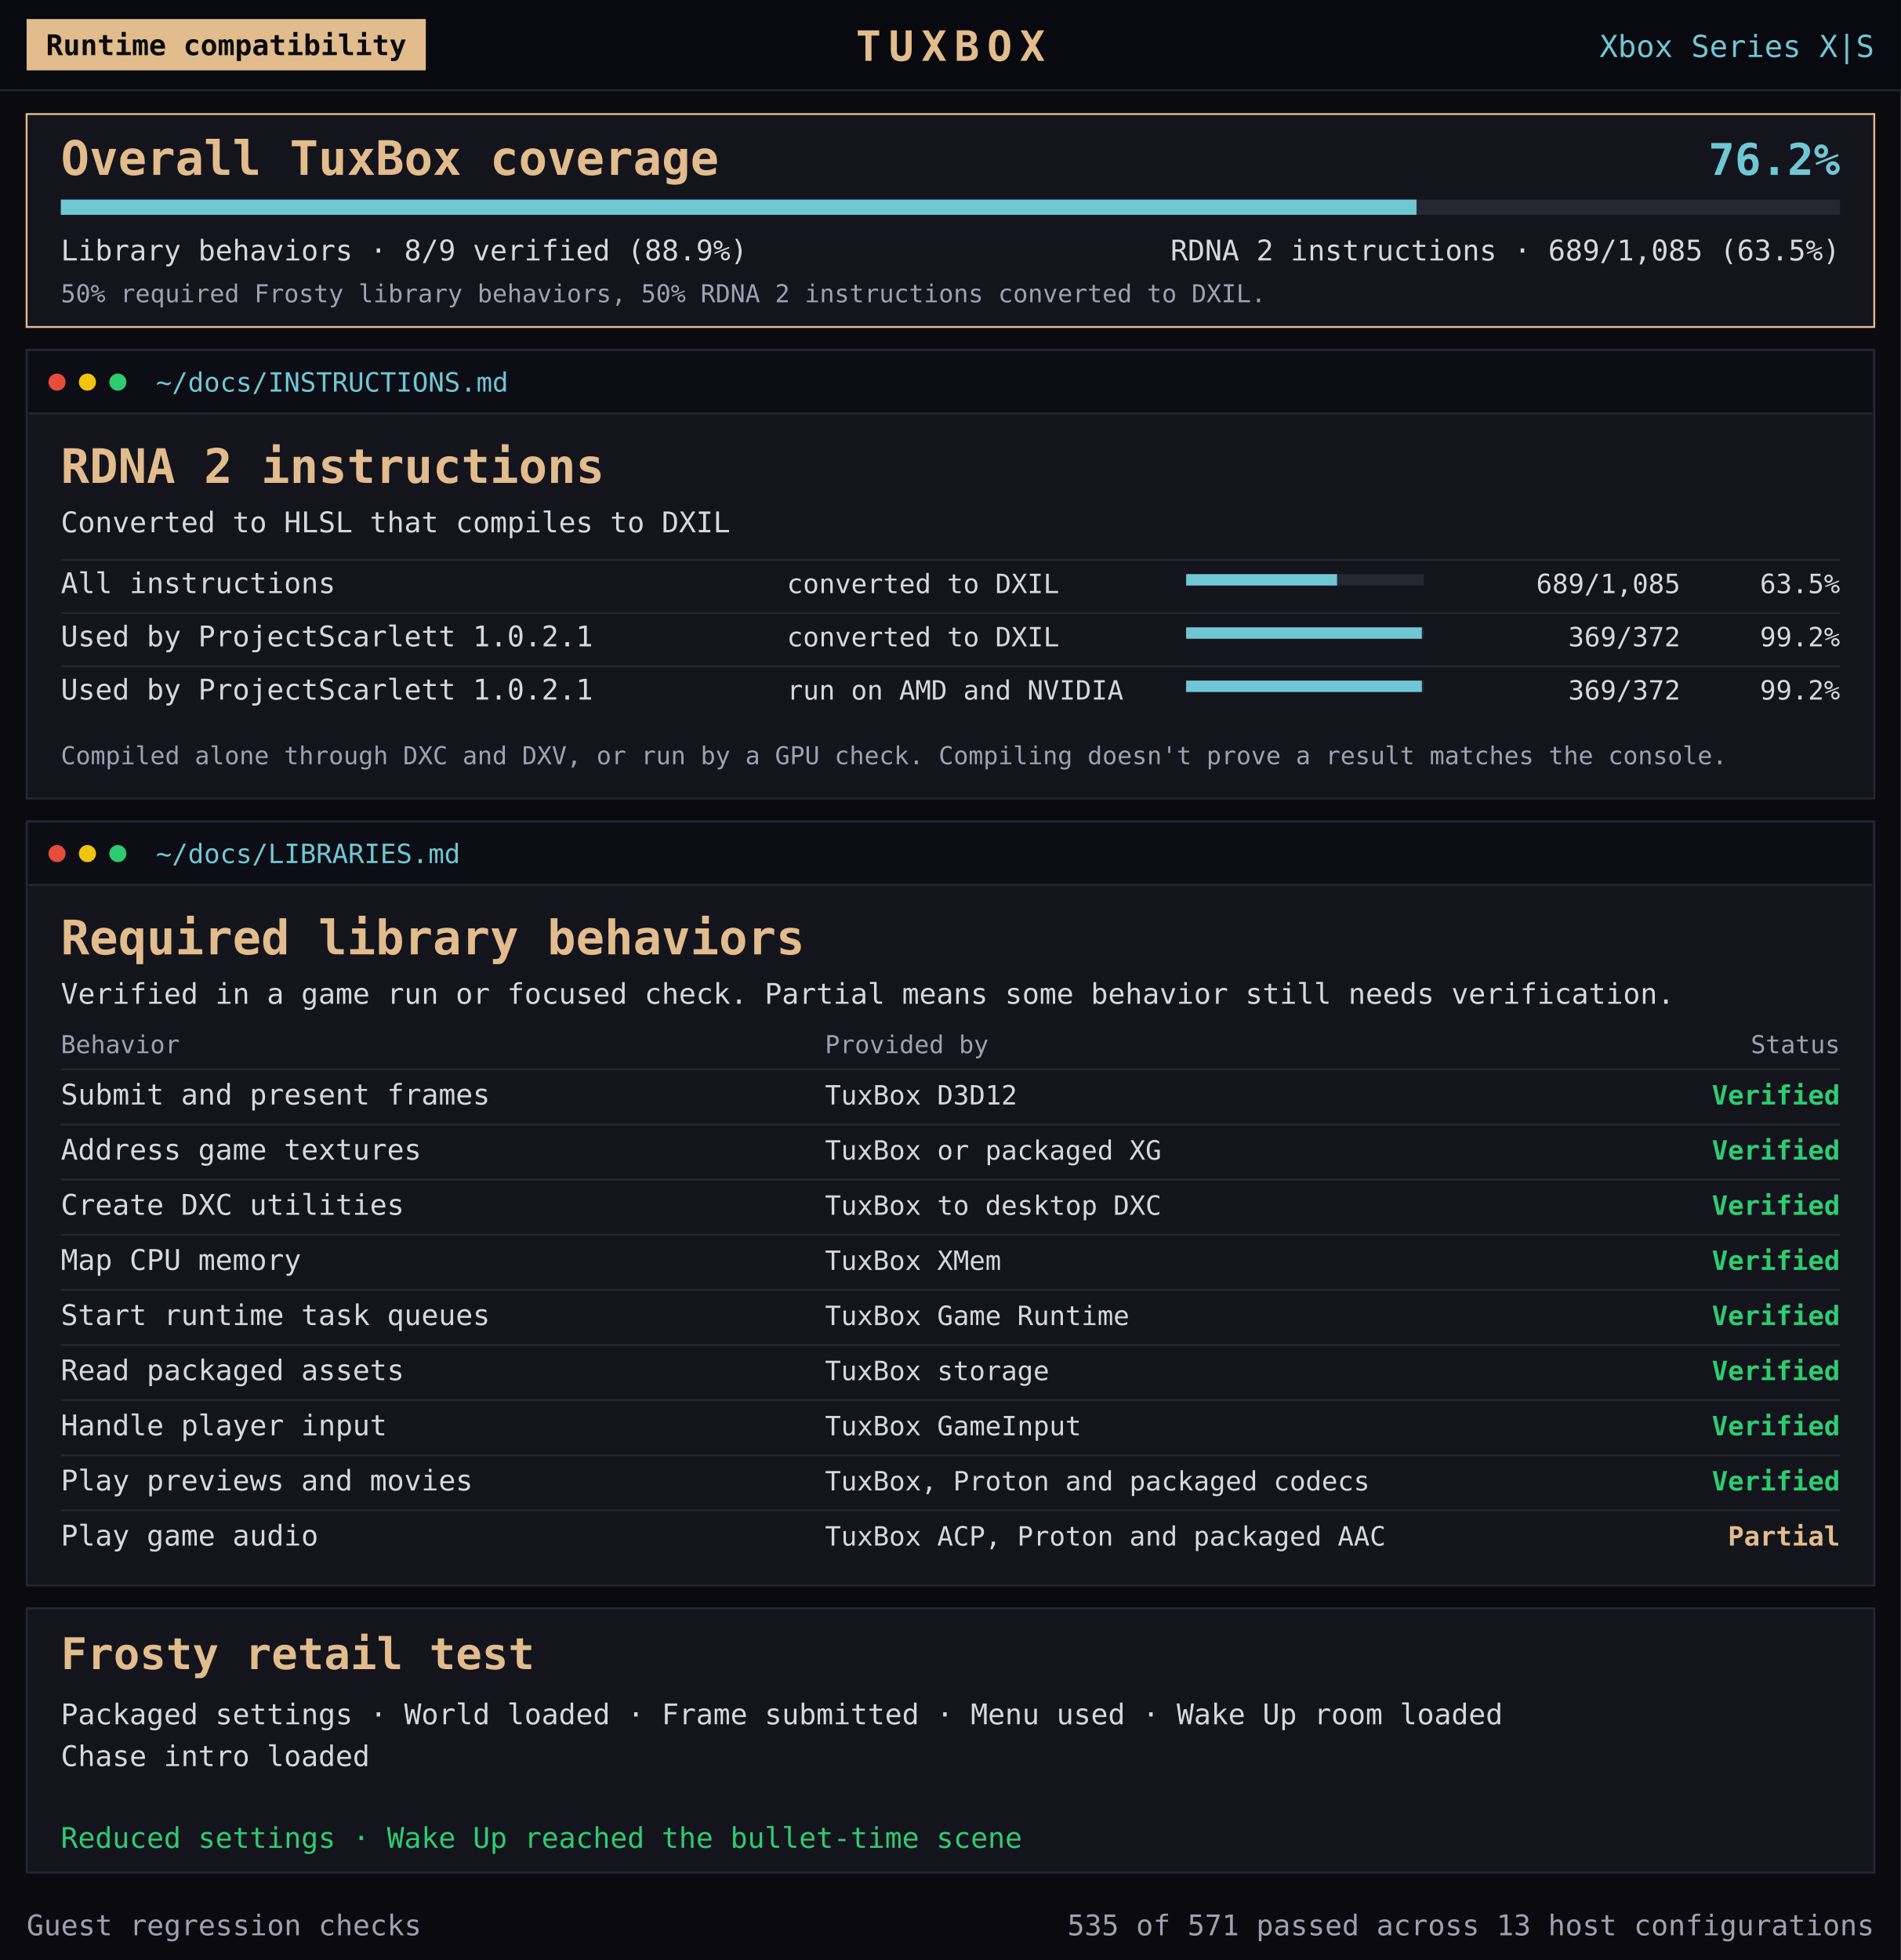
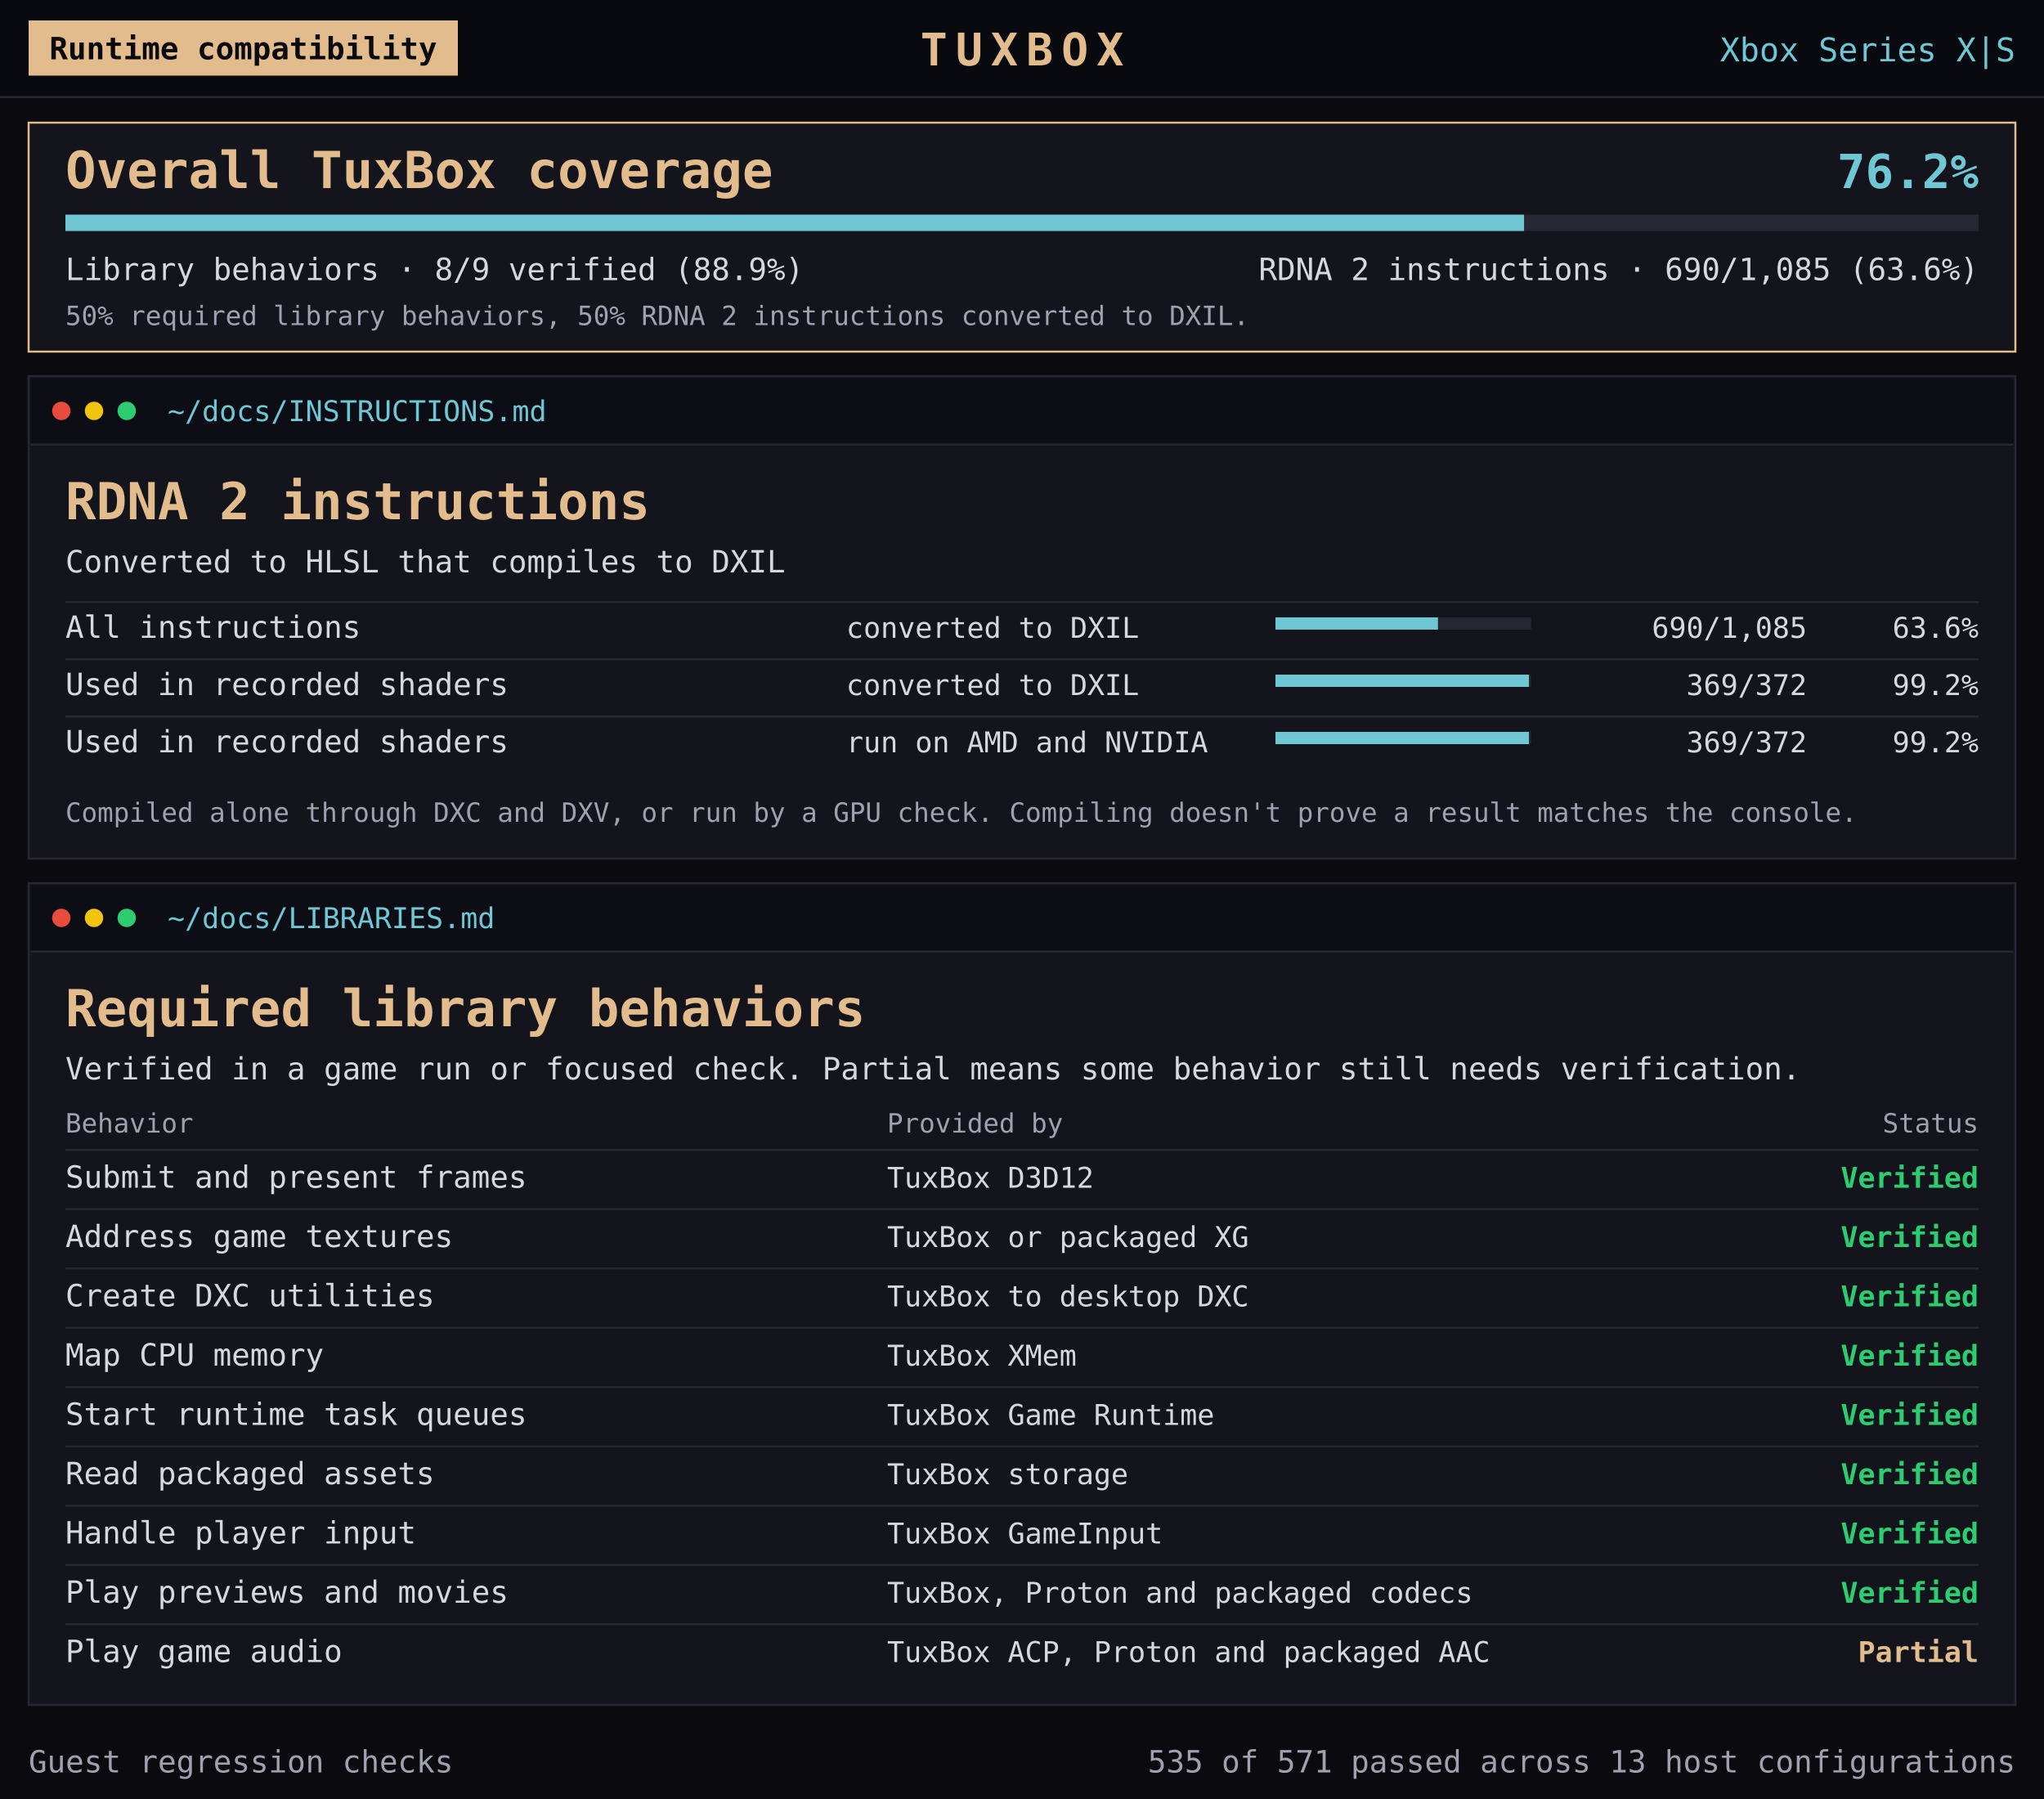
- <svg xmlns="http://www.w3.org/2000/svg" role="img" font-family="'Terminess Nerd Font Mono', 'DejaVu Sans Mono', Consolas, monospace" aria-labelledby="map-title map-description" viewBox="0 0 1000 1031" width="1000" height="1031">
-   <rect x="0" y="0" width="1000" height="1031" fill="#0b0b0f" />
+ <svg xmlns="http://www.w3.org/2000/svg" role="img" font-family="'Terminess Nerd Font Mono', 'DejaVu Sans Mono', Consolas, monospace" aria-labelledby="map-title map-description" viewBox="0 0 1000 880" width="1000" height="880">
+   <rect x="0" y="0" width="1000" height="880" fill="#0b0b0f" />
  <rect x="0" y="0" width="1000" height="48" fill="#090910" />
  <rect x="0" y="47" width="1000" height="1" fill="#272733" />
  <rect x="14" y="10" width="210" height="27" fill="#e2bc8c" />
  <text x="119" y="29" fill="#0b0b0f" font-size="15" text-anchor="middle" font-weight="bold">Runtime compatibility</text>
  <text x="500" y="32" fill="#e2bc8c" font-size="22" text-anchor="middle" font-weight="bold" letter-spacing="4">TUXBOX</text>
  <text x="986" y="30" fill="#6fc7d4" font-size="16" text-anchor="end" font-weight="normal">Xbox Series X|S</text>
  <g transform="translate(14 60)">
    <rect x="0" y="0" width="972" height="112" fill="#14141d" stroke="#e2bc8c" />
    <text x="18" y="32" fill="#e2bc8c" font-size="25" text-anchor="start" font-weight="bold">Overall TuxBox coverage</text>
    <text x="954" y="32" fill="#6fc7d4" font-size="23" text-anchor="end" font-weight="bold">76.2%</text>
    <rect x="18" y="45" width="936" height="8" fill="#272733" />
-     <rect x="18" y="45" width="713.191" height="8" fill="#6fc7d4" />
+     <rect x="18" y="45" width="713.622" height="8" fill="#6fc7d4" />
    <text x="18" y="77" fill="#d7d7de" font-size="15" text-anchor="start" font-weight="normal">Library behaviors · 8/9 verified (88.9%)</text>
-     <text x="954" y="77" fill="#d7d7de" font-size="15" text-anchor="end" font-weight="normal">RDNA 2 instructions · 689/1,085 (63.5%)</text>
-     <text x="18" y="99" fill="#a0a0b1" font-size="13" text-anchor="start" font-weight="normal">50% required Frosty library behaviors, 50% RDNA 2 instructions converted to DXIL.</text>
+     <text x="954" y="77" fill="#d7d7de" font-size="15" text-anchor="end" font-weight="normal">RDNA 2 instructions · 690/1,085 (63.6%)</text>
+     <text x="18" y="99" fill="#a0a0b1" font-size="13" text-anchor="start" font-weight="normal">50% required library behaviors, 50% RDNA 2 instructions converted to DXIL.</text>
  </g>
  <g transform="translate(14 184)">
    <rect x="0" y="0" width="972" height="236" fill="#14141d" stroke="#272733" stroke-width="1" />
    <rect x="1" y="1" width="970" height="32" fill="#0d0d15" />
    <rect x="1" y="33" width="970" height="1" fill="#272733" />
    <circle cx="16" cy="17" r="4.5" fill="#e74c3c" />
    <circle cx="32" cy="17" r="4.5" fill="#f1c40f" />
    <circle cx="48" cy="17" r="4.5" fill="#2ecc71" />
    <text x="68" y="22" fill="#6fc7d4" font-size="14" text-anchor="start" font-weight="normal">~/docs/INSTRUCTIONS.md</text>
    <text x="18" y="70" fill="#e2bc8c" font-size="25" text-anchor="start" font-weight="bold">RDNA 2 instructions</text>
    <text x="18" y="96" fill="#d7d7de" font-size="15" text-anchor="start" font-weight="normal">Converted to HLSL that compiles to DXIL</text>
    <rect x="18" y="110" width="936" height="1" fill="#272733" />
    <text x="18" y="128" fill="#d7d7de" font-size="15" text-anchor="start" font-weight="normal">All instructions</text>
    <text x="400" y="128" fill="#d7d7de" font-size="14" text-anchor="start" font-weight="normal">converted to DXIL</text>
    <rect x="610" y="118" width="125" height="6" fill="#272733" />
-     <rect x="610" y="118" width="79.378" height="6" fill="#6fc7d4" />
-     <text x="870" y="128" fill="#d7d7de" font-size="14" text-anchor="end" font-weight="normal">689/1,085</text>
-     <text x="954" y="128" fill="#d7d7de" font-size="14" text-anchor="end" font-weight="normal">63.5%</text>
+     <rect x="610" y="118" width="79.493" height="6" fill="#6fc7d4" />
+     <text x="870" y="128" fill="#d7d7de" font-size="14" text-anchor="end" font-weight="normal">690/1,085</text>
+     <text x="954" y="128" fill="#d7d7de" font-size="14" text-anchor="end" font-weight="normal">63.6%</text>
    <rect x="18" y="138" width="936" height="1" fill="#272733" />
-     <text x="18" y="156" fill="#d7d7de" font-size="15" text-anchor="start" font-weight="normal">Used by ProjectScarlett 1.0.2.1</text>
+     <text x="18" y="156" fill="#d7d7de" font-size="15" text-anchor="start" font-weight="normal">Used in recorded shaders</text>
    <text x="400" y="156" fill="#d7d7de" font-size="14" text-anchor="start" font-weight="normal">converted to DXIL</text>
    <rect x="610" y="146" width="125" height="6" fill="#272733" />
    <rect x="610" y="146" width="123.992" height="6" fill="#6fc7d4" />
    <text x="870" y="156" fill="#d7d7de" font-size="14" text-anchor="end" font-weight="normal">369/372</text>
    <text x="954" y="156" fill="#d7d7de" font-size="14" text-anchor="end" font-weight="normal">99.2%</text>
    <rect x="18" y="166" width="936" height="1" fill="#272733" />
-     <text x="18" y="184" fill="#d7d7de" font-size="15" text-anchor="start" font-weight="normal">Used by ProjectScarlett 1.0.2.1</text>
+     <text x="18" y="184" fill="#d7d7de" font-size="15" text-anchor="start" font-weight="normal">Used in recorded shaders</text>
    <text x="400" y="184" fill="#d7d7de" font-size="14" text-anchor="start" font-weight="normal">run on AMD and NVIDIA</text>
    <rect x="610" y="174" width="125" height="6" fill="#272733" />
    <rect x="610" y="174" width="123.992" height="6" fill="#6fc7d4" />
    <text x="870" y="184" fill="#d7d7de" font-size="14" text-anchor="end" font-weight="normal">369/372</text>
    <text x="954" y="184" fill="#d7d7de" font-size="14" text-anchor="end" font-weight="normal">99.2%</text>
    <text x="18" y="218" fill="#a0a0b1" font-size="13" text-anchor="start" font-weight="normal">Compiled alone through DXC and DXV, or run by a GPU check. Compiling doesn't prove a result matches the console.</text>
  </g>
  <g transform="translate(14 432)">
    <rect x="0" y="0" width="972" height="402" fill="#14141d" stroke="#272733" stroke-width="1" />
    <rect x="1" y="1" width="970" height="32" fill="#0d0d15" />
    <rect x="1" y="33" width="970" height="1" fill="#272733" />
    <circle cx="16" cy="17" r="4.5" fill="#e74c3c" />
    <circle cx="32" cy="17" r="4.5" fill="#f1c40f" />
    <circle cx="48" cy="17" r="4.5" fill="#2ecc71" />
    <text x="68" y="22" fill="#6fc7d4" font-size="14" text-anchor="start" font-weight="normal">~/docs/LIBRARIES.md</text>
    <text x="18" y="70" fill="#e2bc8c" font-size="25" text-anchor="start" font-weight="bold">Required library behaviors</text>
    <text x="18" y="96" fill="#d7d7de" font-size="15" text-anchor="start" font-weight="normal">Verified in a game run or focused check. Partial means some behavior still needs verification.</text>
    <text x="18" y="122" fill="#a0a0b1" font-size="13" text-anchor="start" font-weight="normal">Behavior</text>
    <text x="420" y="122" fill="#a0a0b1" font-size="13" text-anchor="start" font-weight="normal">Provided by</text>
    <text x="954" y="122" fill="#a0a0b1" font-size="13" text-anchor="end" font-weight="normal">Status</text>
    <g>
      <rect x="18" y="130" width="936" height="1" fill="#272733" />
      <text x="18" y="149" fill="#d7d7de" font-size="15" text-anchor="start" font-weight="normal">Submit and present frames</text>
      <text x="420" y="149" fill="#d7d7de" font-size="14" text-anchor="start" font-weight="normal">TuxBox D3D12</text>
      <text x="954" y="149" fill="#2ecc71" font-size="14" text-anchor="end" font-weight="bold">Verified</text>
    </g>
    <g>
      <rect x="18" y="159" width="936" height="1" fill="#272733" />
      <text x="18" y="178" fill="#d7d7de" font-size="15" text-anchor="start" font-weight="normal">Address game textures</text>
      <text x="420" y="178" fill="#d7d7de" font-size="14" text-anchor="start" font-weight="normal">TuxBox or packaged XG</text>
      <text x="954" y="178" fill="#2ecc71" font-size="14" text-anchor="end" font-weight="bold">Verified</text>
    </g>
    <g>
      <rect x="18" y="188" width="936" height="1" fill="#272733" />
      <text x="18" y="207" fill="#d7d7de" font-size="15" text-anchor="start" font-weight="normal">Create DXC utilities</text>
      <text x="420" y="207" fill="#d7d7de" font-size="14" text-anchor="start" font-weight="normal">TuxBox to desktop DXC</text>
      <text x="954" y="207" fill="#2ecc71" font-size="14" text-anchor="end" font-weight="bold">Verified</text>
    </g>
    <g>
      <rect x="18" y="217" width="936" height="1" fill="#272733" />
      <text x="18" y="236" fill="#d7d7de" font-size="15" text-anchor="start" font-weight="normal">Map CPU memory</text>
      <text x="420" y="236" fill="#d7d7de" font-size="14" text-anchor="start" font-weight="normal">TuxBox XMem</text>
      <text x="954" y="236" fill="#2ecc71" font-size="14" text-anchor="end" font-weight="bold">Verified</text>
    </g>
    <g>
      <rect x="18" y="246" width="936" height="1" fill="#272733" />
      <text x="18" y="265" fill="#d7d7de" font-size="15" text-anchor="start" font-weight="normal">Start runtime task queues</text>
      <text x="420" y="265" fill="#d7d7de" font-size="14" text-anchor="start" font-weight="normal">TuxBox Game Runtime</text>
      <text x="954" y="265" fill="#2ecc71" font-size="14" text-anchor="end" font-weight="bold">Verified</text>
    </g>
    <g>
      <rect x="18" y="275" width="936" height="1" fill="#272733" />
      <text x="18" y="294" fill="#d7d7de" font-size="15" text-anchor="start" font-weight="normal">Read packaged assets</text>
      <text x="420" y="294" fill="#d7d7de" font-size="14" text-anchor="start" font-weight="normal">TuxBox storage</text>
      <text x="954" y="294" fill="#2ecc71" font-size="14" text-anchor="end" font-weight="bold">Verified</text>
    </g>
    <g>
      <rect x="18" y="304" width="936" height="1" fill="#272733" />
      <text x="18" y="323" fill="#d7d7de" font-size="15" text-anchor="start" font-weight="normal">Handle player input</text>
      <text x="420" y="323" fill="#d7d7de" font-size="14" text-anchor="start" font-weight="normal">TuxBox GameInput</text>
      <text x="954" y="323" fill="#2ecc71" font-size="14" text-anchor="end" font-weight="bold">Verified</text>
    </g>
    <g>
      <rect x="18" y="333" width="936" height="1" fill="#272733" />
      <text x="18" y="352" fill="#d7d7de" font-size="15" text-anchor="start" font-weight="normal">Play previews and movies</text>
      <text x="420" y="352" fill="#d7d7de" font-size="14" text-anchor="start" font-weight="normal">TuxBox, Proton and packaged codecs</text>
      <text x="954" y="352" fill="#2ecc71" font-size="14" text-anchor="end" font-weight="bold">Verified</text>
    </g>
    <g>
      <rect x="18" y="362" width="936" height="1" fill="#272733" />
      <text x="18" y="381" fill="#d7d7de" font-size="15" text-anchor="start" font-weight="normal">Play game audio</text>
      <text x="420" y="381" fill="#d7d7de" font-size="14" text-anchor="start" font-weight="normal">TuxBox ACP, Proton and packaged AAC</text>
      <text x="954" y="381" fill="#e2bc8c" font-size="14" text-anchor="end" font-weight="bold">Partial</text>
    </g>
  </g>
  <g transform="translate(14 846)">
-     <rect x="0" y="0" width="972" height="139" fill="#14141d" stroke="#272733" />
-     <text x="18" y="32" fill="#e2bc8c" font-size="23" text-anchor="start" font-weight="bold">Frosty retail test</text>
-     <text x="18" y="61" fill="#d7d7de" font-size="15" text-anchor="start" font-weight="normal">Packaged settings · World loaded · Frame submitted · Menu used · Wake Up room loaded</text>
-     <text x="18" y="83" fill="#d7d7de" font-size="15" text-anchor="start" font-weight="normal">Chase intro loaded</text>
-     <text x="18" y="126" fill="#2ecc71" font-size="15" text-anchor="start" font-weight="normal">Reduced settings · Wake Up reached the bullet-time scene</text>
-   </g>
-   <g transform="translate(14 997)">
    <text x="0" y="21" fill="#a0a0b1" font-size="15" text-anchor="start" font-weight="normal">Guest regression checks</text>
    <text x="972" y="21" fill="#a0a0b1" font-size="15" text-anchor="end" font-weight="normal">535 of 571 passed across 13 host configurations</text>
  </g>
</svg>
